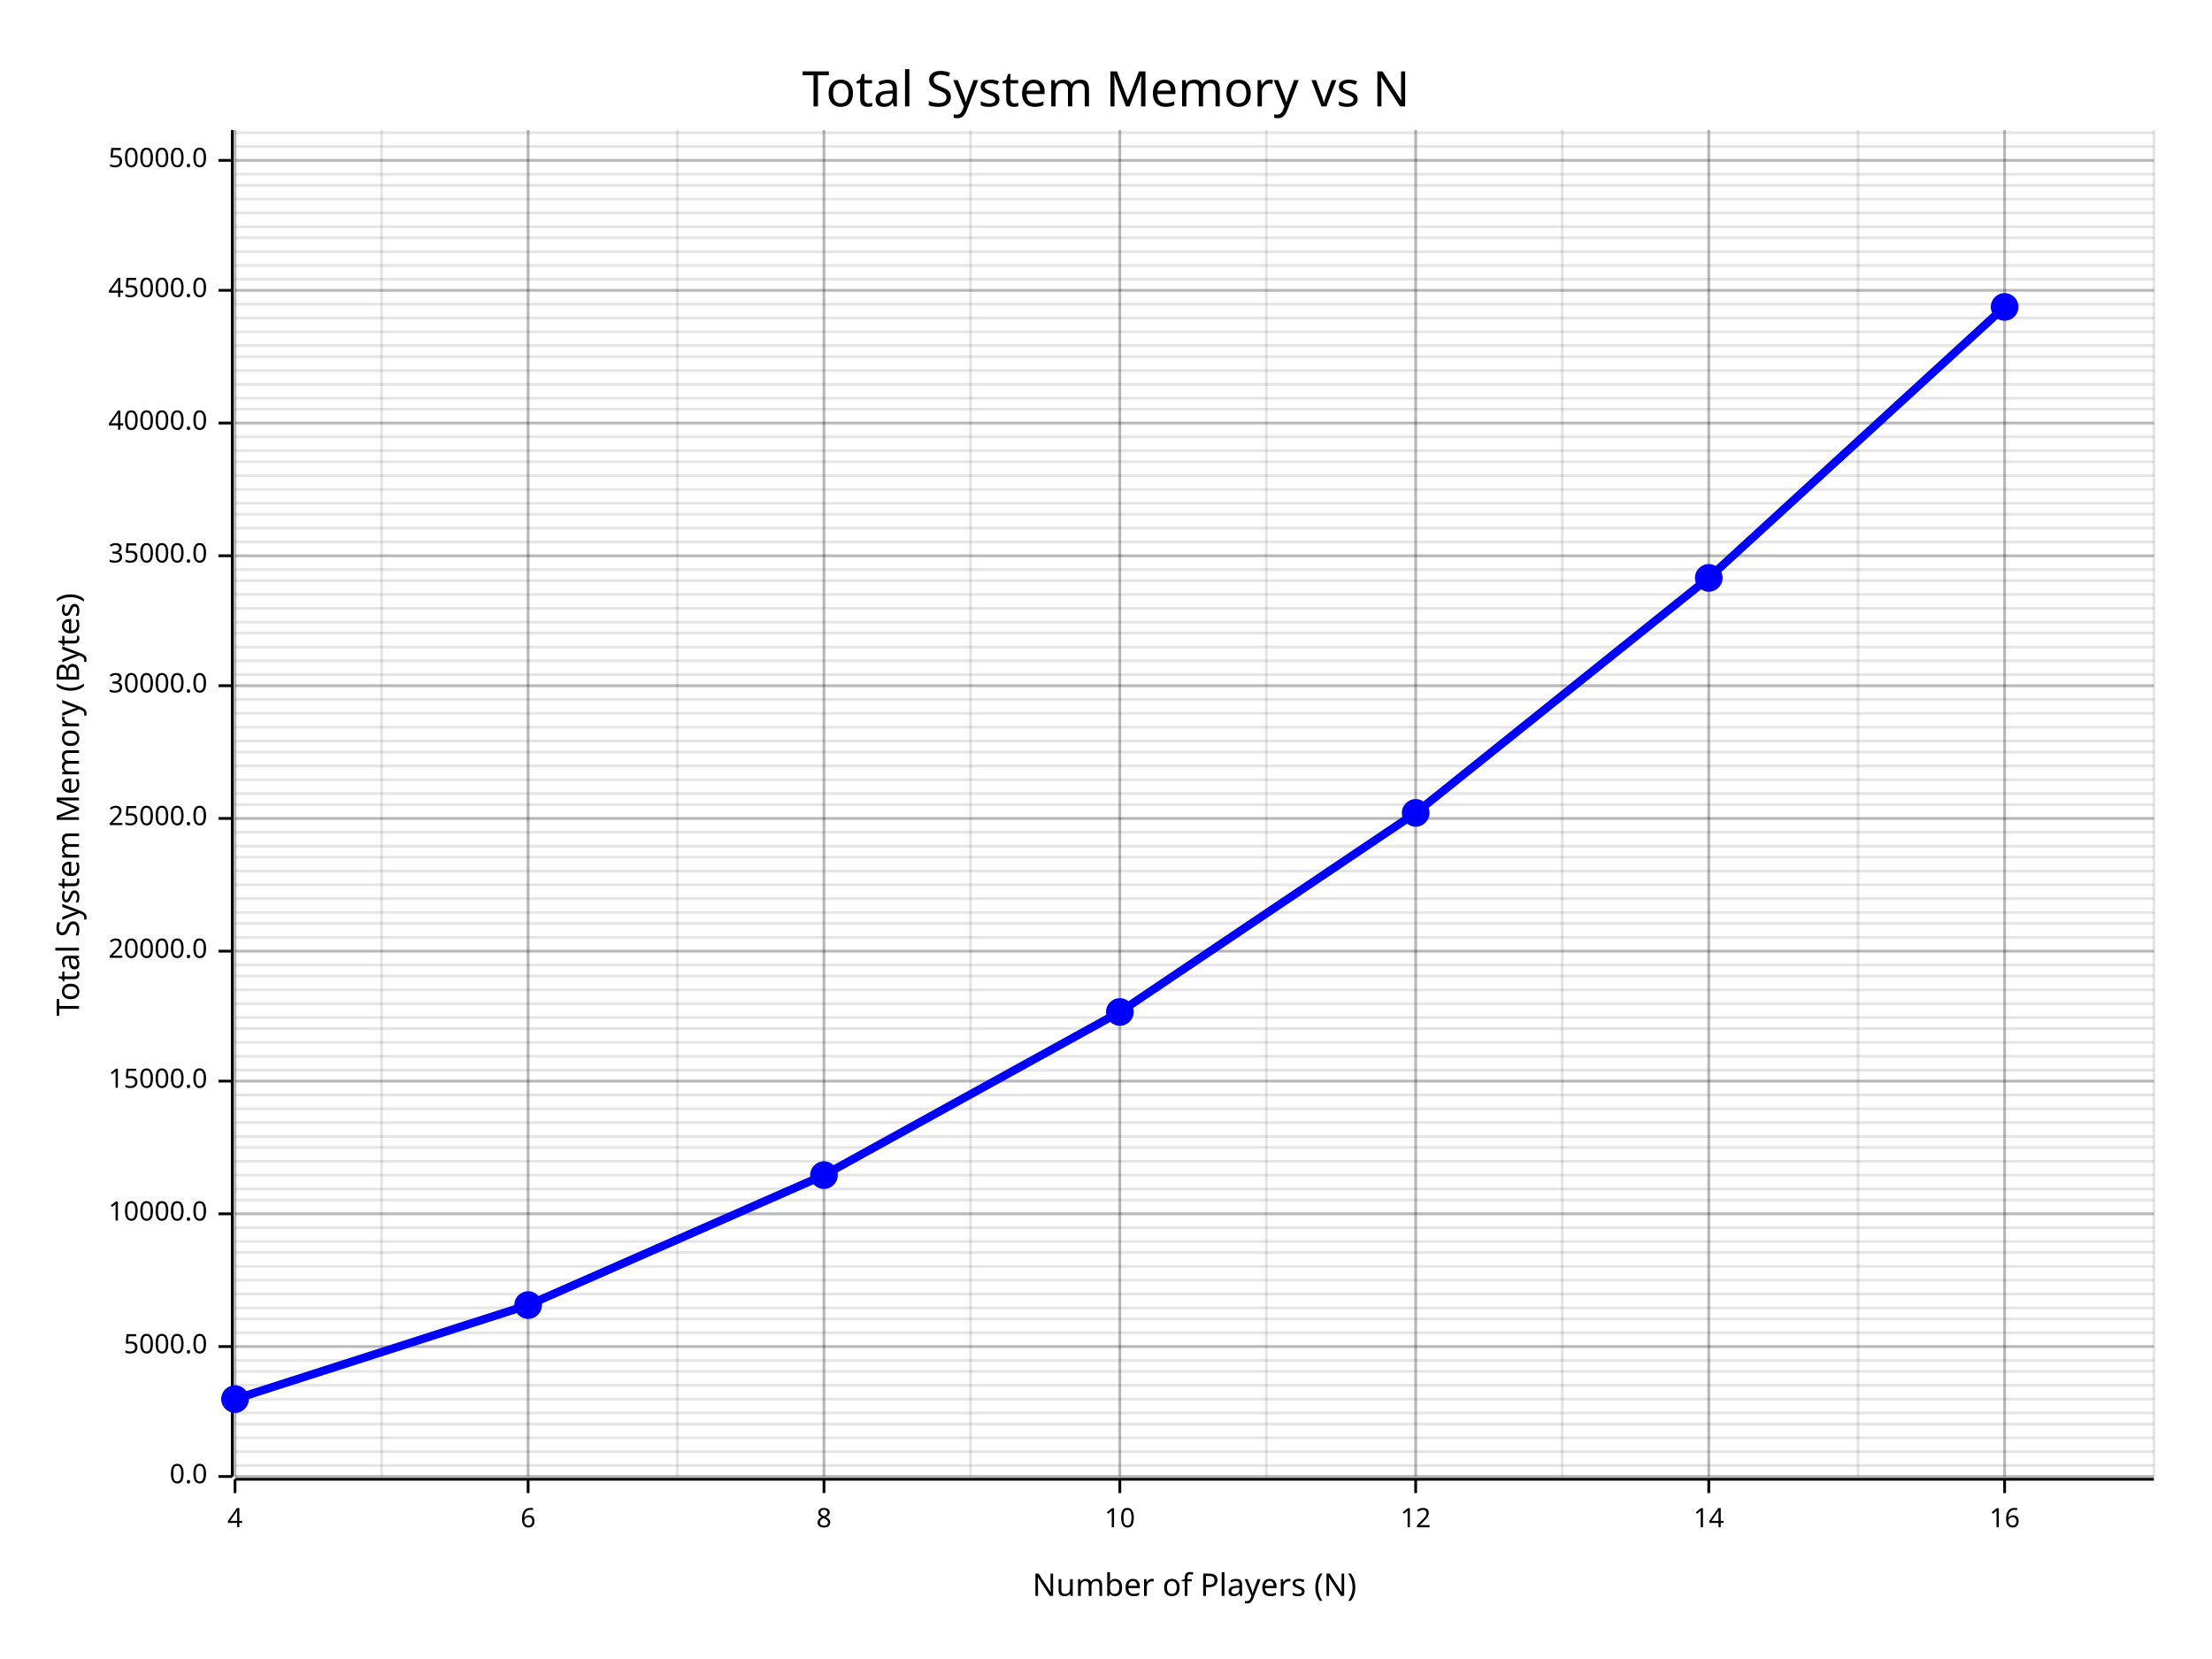
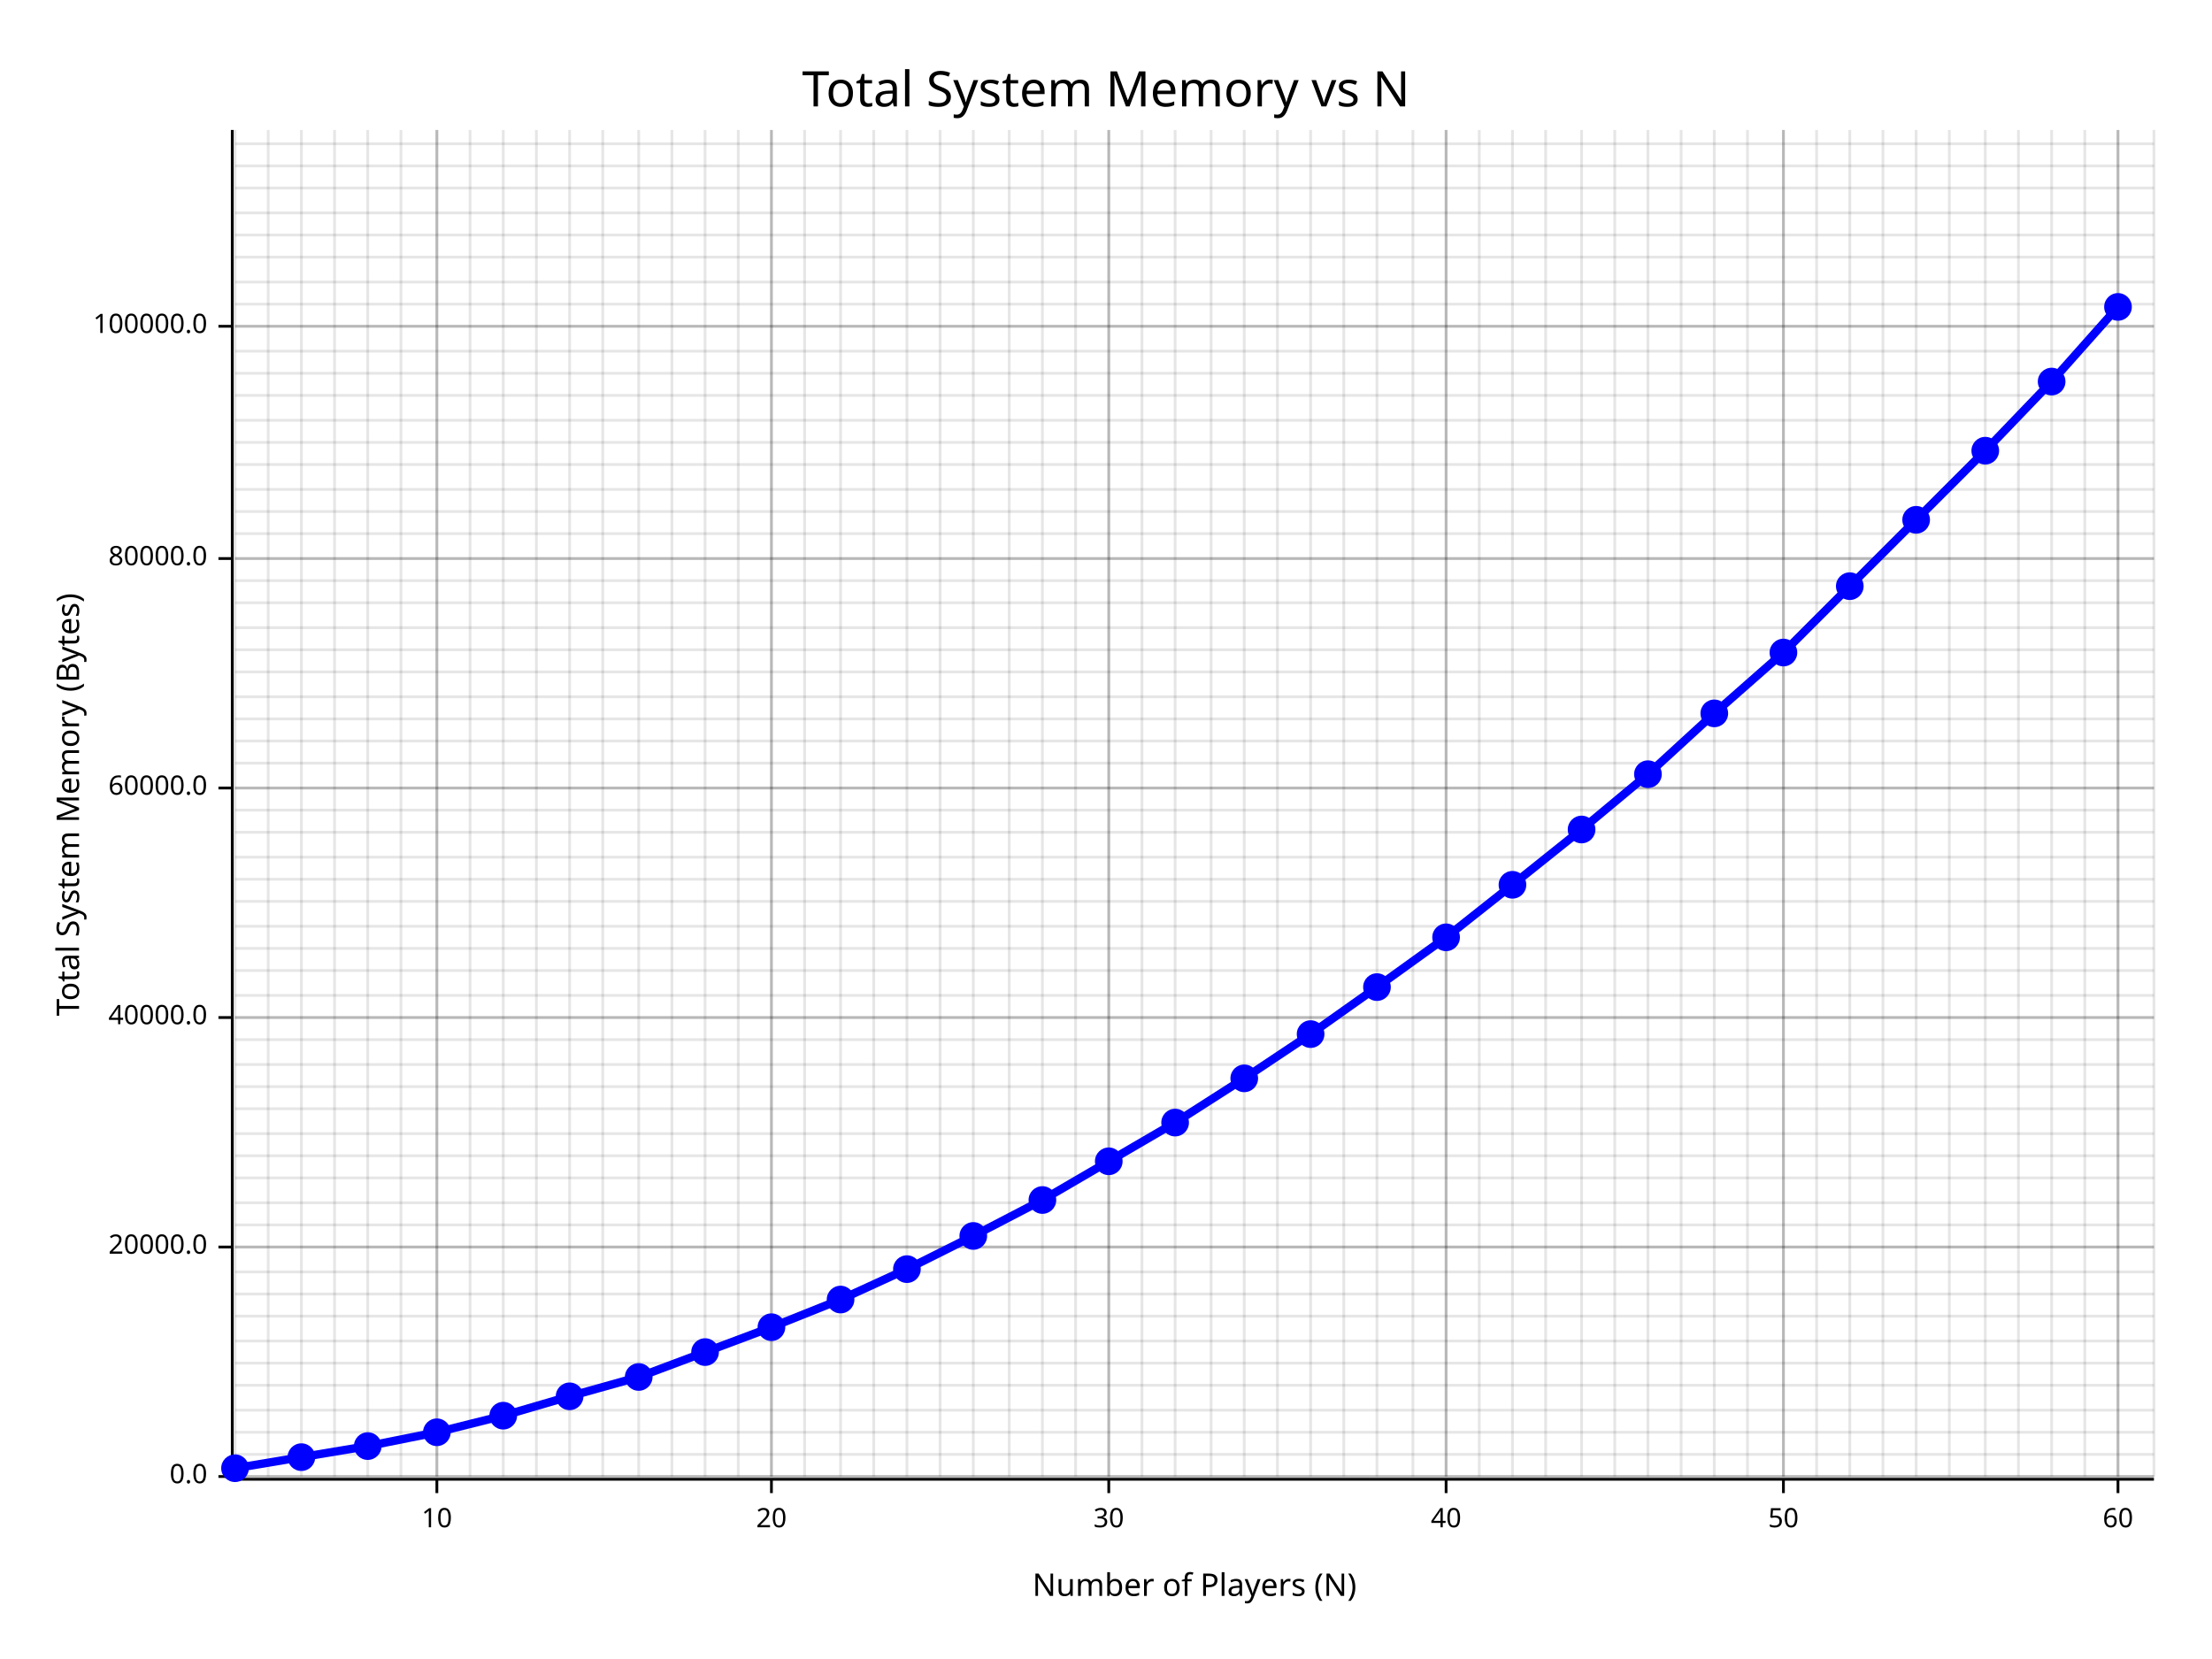
<svg xmlns="http://www.w3.org/2000/svg" width="800" height="600" viewBox="0 0 800 600">
  <rect x="0" y="0" width="800" height="600" opacity="1" fill="#FFFFFF" stroke="none" />
  <text x="400" y="25" dy="0.76em" text-anchor="middle" font-family="sans-serif" font-size="17.742" opacity="1" fill="#000000">
Total System Memory vs N
</text>
  <line opacity="0.1" stroke="#000000" stroke-width="1" x1="85" y1="534" x2="85" y2="47" />
-   <line opacity="0.1" stroke="#000000" stroke-width="1" x1="138" y1="534" x2="138" y2="47" />
-   <line opacity="0.1" stroke="#000000" stroke-width="1" x1="191" y1="534" x2="191" y2="47" />
-   <line opacity="0.1" stroke="#000000" stroke-width="1" x1="245" y1="534" x2="245" y2="47" />
-   <line opacity="0.1" stroke="#000000" stroke-width="1" x1="298" y1="534" x2="298" y2="47" />
-   <line opacity="0.1" stroke="#000000" stroke-width="1" x1="351" y1="534" x2="351" y2="47" />
-   <line opacity="0.1" stroke="#000000" stroke-width="1" x1="405" y1="534" x2="405" y2="47" />
-   <line opacity="0.1" stroke="#000000" stroke-width="1" x1="458" y1="534" x2="458" y2="47" />
-   <line opacity="0.1" stroke="#000000" stroke-width="1" x1="512" y1="534" x2="512" y2="47" />
-   <line opacity="0.1" stroke="#000000" stroke-width="1" x1="565" y1="534" x2="565" y2="47" />
-   <line opacity="0.1" stroke="#000000" stroke-width="1" x1="618" y1="534" x2="618" y2="47" />
-   <line opacity="0.1" stroke="#000000" stroke-width="1" x1="672" y1="534" x2="672" y2="47" />
-   <line opacity="0.1" stroke="#000000" stroke-width="1" x1="725" y1="534" x2="725" y2="47" />
+   <line opacity="0.1" stroke="#000000" stroke-width="1" x1="97" y1="534" x2="97" y2="47" />
+   <line opacity="0.1" stroke="#000000" stroke-width="1" x1="109" y1="534" x2="109" y2="47" />
+   <line opacity="0.1" stroke="#000000" stroke-width="1" x1="121" y1="534" x2="121" y2="47" />
+   <line opacity="0.1" stroke="#000000" stroke-width="1" x1="133" y1="534" x2="133" y2="47" />
+   <line opacity="0.1" stroke="#000000" stroke-width="1" x1="145" y1="534" x2="145" y2="47" />
+   <line opacity="0.1" stroke="#000000" stroke-width="1" x1="158" y1="534" x2="158" y2="47" />
+   <line opacity="0.1" stroke="#000000" stroke-width="1" x1="170" y1="534" x2="170" y2="47" />
+   <line opacity="0.1" stroke="#000000" stroke-width="1" x1="182" y1="534" x2="182" y2="47" />
+   <line opacity="0.1" stroke="#000000" stroke-width="1" x1="194" y1="534" x2="194" y2="47" />
+   <line opacity="0.1" stroke="#000000" stroke-width="1" x1="206" y1="534" x2="206" y2="47" />
+   <line opacity="0.1" stroke="#000000" stroke-width="1" x1="218" y1="534" x2="218" y2="47" />
+   <line opacity="0.1" stroke="#000000" stroke-width="1" x1="231" y1="534" x2="231" y2="47" />
+   <line opacity="0.1" stroke="#000000" stroke-width="1" x1="243" y1="534" x2="243" y2="47" />
+   <line opacity="0.1" stroke="#000000" stroke-width="1" x1="255" y1="534" x2="255" y2="47" />
+   <line opacity="0.1" stroke="#000000" stroke-width="1" x1="267" y1="534" x2="267" y2="47" />
+   <line opacity="0.1" stroke="#000000" stroke-width="1" x1="279" y1="534" x2="279" y2="47" />
+   <line opacity="0.1" stroke="#000000" stroke-width="1" x1="291" y1="534" x2="291" y2="47" />
+   <line opacity="0.1" stroke="#000000" stroke-width="1" x1="304" y1="534" x2="304" y2="47" />
+   <line opacity="0.1" stroke="#000000" stroke-width="1" x1="316" y1="534" x2="316" y2="47" />
+   <line opacity="0.1" stroke="#000000" stroke-width="1" x1="328" y1="534" x2="328" y2="47" />
+   <line opacity="0.1" stroke="#000000" stroke-width="1" x1="340" y1="534" x2="340" y2="47" />
+   <line opacity="0.1" stroke="#000000" stroke-width="1" x1="352" y1="534" x2="352" y2="47" />
+   <line opacity="0.1" stroke="#000000" stroke-width="1" x1="365" y1="534" x2="365" y2="47" />
+   <line opacity="0.1" stroke="#000000" stroke-width="1" x1="377" y1="534" x2="377" y2="47" />
+   <line opacity="0.1" stroke="#000000" stroke-width="1" x1="389" y1="534" x2="389" y2="47" />
+   <line opacity="0.1" stroke="#000000" stroke-width="1" x1="401" y1="534" x2="401" y2="47" />
+   <line opacity="0.1" stroke="#000000" stroke-width="1" x1="413" y1="534" x2="413" y2="47" />
+   <line opacity="0.1" stroke="#000000" stroke-width="1" x1="425" y1="534" x2="425" y2="47" />
+   <line opacity="0.1" stroke="#000000" stroke-width="1" x1="438" y1="534" x2="438" y2="47" />
+   <line opacity="0.1" stroke="#000000" stroke-width="1" x1="450" y1="534" x2="450" y2="47" />
+   <line opacity="0.1" stroke="#000000" stroke-width="1" x1="462" y1="534" x2="462" y2="47" />
+   <line opacity="0.1" stroke="#000000" stroke-width="1" x1="474" y1="534" x2="474" y2="47" />
+   <line opacity="0.1" stroke="#000000" stroke-width="1" x1="486" y1="534" x2="486" y2="47" />
+   <line opacity="0.1" stroke="#000000" stroke-width="1" x1="498" y1="534" x2="498" y2="47" />
+   <line opacity="0.1" stroke="#000000" stroke-width="1" x1="511" y1="534" x2="511" y2="47" />
+   <line opacity="0.1" stroke="#000000" stroke-width="1" x1="523" y1="534" x2="523" y2="47" />
+   <line opacity="0.1" stroke="#000000" stroke-width="1" x1="535" y1="534" x2="535" y2="47" />
+   <line opacity="0.1" stroke="#000000" stroke-width="1" x1="547" y1="534" x2="547" y2="47" />
+   <line opacity="0.1" stroke="#000000" stroke-width="1" x1="559" y1="534" x2="559" y2="47" />
+   <line opacity="0.1" stroke="#000000" stroke-width="1" x1="572" y1="534" x2="572" y2="47" />
+   <line opacity="0.1" stroke="#000000" stroke-width="1" x1="584" y1="534" x2="584" y2="47" />
+   <line opacity="0.1" stroke="#000000" stroke-width="1" x1="596" y1="534" x2="596" y2="47" />
+   <line opacity="0.1" stroke="#000000" stroke-width="1" x1="608" y1="534" x2="608" y2="47" />
+   <line opacity="0.1" stroke="#000000" stroke-width="1" x1="620" y1="534" x2="620" y2="47" />
+   <line opacity="0.1" stroke="#000000" stroke-width="1" x1="632" y1="534" x2="632" y2="47" />
+   <line opacity="0.1" stroke="#000000" stroke-width="1" x1="645" y1="534" x2="645" y2="47" />
+   <line opacity="0.1" stroke="#000000" stroke-width="1" x1="657" y1="534" x2="657" y2="47" />
+   <line opacity="0.1" stroke="#000000" stroke-width="1" x1="669" y1="534" x2="669" y2="47" />
+   <line opacity="0.1" stroke="#000000" stroke-width="1" x1="681" y1="534" x2="681" y2="47" />
+   <line opacity="0.1" stroke="#000000" stroke-width="1" x1="693" y1="534" x2="693" y2="47" />
+   <line opacity="0.1" stroke="#000000" stroke-width="1" x1="705" y1="534" x2="705" y2="47" />
+   <line opacity="0.1" stroke="#000000" stroke-width="1" x1="718" y1="534" x2="718" y2="47" />
+   <line opacity="0.1" stroke="#000000" stroke-width="1" x1="730" y1="534" x2="730" y2="47" />
+   <line opacity="0.1" stroke="#000000" stroke-width="1" x1="742" y1="534" x2="742" y2="47" />
+   <line opacity="0.1" stroke="#000000" stroke-width="1" x1="754" y1="534" x2="754" y2="47" />
+   <line opacity="0.1" stroke="#000000" stroke-width="1" x1="766" y1="534" x2="766" y2="47" />
  <line opacity="0.1" stroke="#000000" stroke-width="1" x1="779" y1="534" x2="779" y2="47" />
  <line opacity="0.1" stroke="#000000" stroke-width="1" x1="85" y1="534" x2="779" y2="534" />
-   <line opacity="0.1" stroke="#000000" stroke-width="1" x1="85" y1="530" x2="779" y2="530" />
-   <line opacity="0.1" stroke="#000000" stroke-width="1" x1="85" y1="525" x2="779" y2="525" />
-   <line opacity="0.1" stroke="#000000" stroke-width="1" x1="85" y1="520" x2="779" y2="520" />
-   <line opacity="0.1" stroke="#000000" stroke-width="1" x1="85" y1="515" x2="779" y2="515" />
-   <line opacity="0.1" stroke="#000000" stroke-width="1" x1="85" y1="511" x2="779" y2="511" />
-   <line opacity="0.1" stroke="#000000" stroke-width="1" x1="85" y1="506" x2="779" y2="506" />
+   <line opacity="0.1" stroke="#000000" stroke-width="1" x1="85" y1="526" x2="779" y2="526" />
+   <line opacity="0.1" stroke="#000000" stroke-width="1" x1="85" y1="518" x2="779" y2="518" />
+   <line opacity="0.1" stroke="#000000" stroke-width="1" x1="85" y1="510" x2="779" y2="510" />
  <line opacity="0.1" stroke="#000000" stroke-width="1" x1="85" y1="501" x2="779" y2="501" />
-   <line opacity="0.1" stroke="#000000" stroke-width="1" x1="85" y1="496" x2="779" y2="496" />
-   <line opacity="0.1" stroke="#000000" stroke-width="1" x1="85" y1="492" x2="779" y2="492" />
-   <line opacity="0.1" stroke="#000000" stroke-width="1" x1="85" y1="487" x2="779" y2="487" />
-   <line opacity="0.1" stroke="#000000" stroke-width="1" x1="85" y1="482" x2="779" y2="482" />
-   <line opacity="0.1" stroke="#000000" stroke-width="1" x1="85" y1="477" x2="779" y2="477" />
-   <line opacity="0.1" stroke="#000000" stroke-width="1" x1="85" y1="473" x2="779" y2="473" />
+   <line opacity="0.1" stroke="#000000" stroke-width="1" x1="85" y1="493" x2="779" y2="493" />
+   <line opacity="0.1" stroke="#000000" stroke-width="1" x1="85" y1="485" x2="779" y2="485" />
+   <line opacity="0.1" stroke="#000000" stroke-width="1" x1="85" y1="476" x2="779" y2="476" />
  <line opacity="0.1" stroke="#000000" stroke-width="1" x1="85" y1="468" x2="779" y2="468" />
-   <line opacity="0.1" stroke="#000000" stroke-width="1" x1="85" y1="463" x2="779" y2="463" />
-   <line opacity="0.1" stroke="#000000" stroke-width="1" x1="85" y1="458" x2="779" y2="458" />
-   <line opacity="0.1" stroke="#000000" stroke-width="1" x1="85" y1="453" x2="779" y2="453" />
-   <line opacity="0.1" stroke="#000000" stroke-width="1" x1="85" y1="449" x2="779" y2="449" />
-   <line opacity="0.1" stroke="#000000" stroke-width="1" x1="85" y1="444" x2="779" y2="444" />
-   <line opacity="0.1" stroke="#000000" stroke-width="1" x1="85" y1="439" x2="779" y2="439" />
-   <line opacity="0.1" stroke="#000000" stroke-width="1" x1="85" y1="434" x2="779" y2="434" />
-   <line opacity="0.1" stroke="#000000" stroke-width="1" x1="85" y1="430" x2="779" y2="430" />
-   <line opacity="0.1" stroke="#000000" stroke-width="1" x1="85" y1="425" x2="779" y2="425" />
-   <line opacity="0.1" stroke="#000000" stroke-width="1" x1="85" y1="420" x2="779" y2="420" />
-   <line opacity="0.1" stroke="#000000" stroke-width="1" x1="85" y1="415" x2="779" y2="415" />
-   <line opacity="0.1" stroke="#000000" stroke-width="1" x1="85" y1="411" x2="779" y2="411" />
-   <line opacity="0.1" stroke="#000000" stroke-width="1" x1="85" y1="406" x2="779" y2="406" />
+   <line opacity="0.1" stroke="#000000" stroke-width="1" x1="85" y1="460" x2="779" y2="460" />
+   <line opacity="0.1" stroke="#000000" stroke-width="1" x1="85" y1="451" x2="779" y2="451" />
+   <line opacity="0.1" stroke="#000000" stroke-width="1" x1="85" y1="443" x2="779" y2="443" />
+   <line opacity="0.1" stroke="#000000" stroke-width="1" x1="85" y1="435" x2="779" y2="435" />
+   <line opacity="0.1" stroke="#000000" stroke-width="1" x1="85" y1="426" x2="779" y2="426" />
+   <line opacity="0.1" stroke="#000000" stroke-width="1" x1="85" y1="418" x2="779" y2="418" />
+   <line opacity="0.1" stroke="#000000" stroke-width="1" x1="85" y1="410" x2="779" y2="410" />
  <line opacity="0.1" stroke="#000000" stroke-width="1" x1="85" y1="401" x2="779" y2="401" />
-   <line opacity="0.1" stroke="#000000" stroke-width="1" x1="85" y1="396" x2="779" y2="396" />
-   <line opacity="0.1" stroke="#000000" stroke-width="1" x1="85" y1="391" x2="779" y2="391" />
-   <line opacity="0.1" stroke="#000000" stroke-width="1" x1="85" y1="387" x2="779" y2="387" />
-   <line opacity="0.1" stroke="#000000" stroke-width="1" x1="85" y1="382" x2="779" y2="382" />
-   <line opacity="0.1" stroke="#000000" stroke-width="1" x1="85" y1="377" x2="779" y2="377" />
-   <line opacity="0.1" stroke="#000000" stroke-width="1" x1="85" y1="372" x2="779" y2="372" />
+   <line opacity="0.1" stroke="#000000" stroke-width="1" x1="85" y1="393" x2="779" y2="393" />
+   <line opacity="0.1" stroke="#000000" stroke-width="1" x1="85" y1="385" x2="779" y2="385" />
+   <line opacity="0.1" stroke="#000000" stroke-width="1" x1="85" y1="376" x2="779" y2="376" />
  <line opacity="0.1" stroke="#000000" stroke-width="1" x1="85" y1="368" x2="779" y2="368" />
-   <line opacity="0.1" stroke="#000000" stroke-width="1" x1="85" y1="363" x2="779" y2="363" />
-   <line opacity="0.1" stroke="#000000" stroke-width="1" x1="85" y1="358" x2="779" y2="358" />
-   <line opacity="0.1" stroke="#000000" stroke-width="1" x1="85" y1="353" x2="779" y2="353" />
-   <line opacity="0.1" stroke="#000000" stroke-width="1" x1="85" y1="349" x2="779" y2="349" />
-   <line opacity="0.1" stroke="#000000" stroke-width="1" x1="85" y1="344" x2="779" y2="344" />
-   <line opacity="0.1" stroke="#000000" stroke-width="1" x1="85" y1="339" x2="779" y2="339" />
-   <line opacity="0.1" stroke="#000000" stroke-width="1" x1="85" y1="334" x2="779" y2="334" />
-   <line opacity="0.1" stroke="#000000" stroke-width="1" x1="85" y1="330" x2="779" y2="330" />
-   <line opacity="0.1" stroke="#000000" stroke-width="1" x1="85" y1="325" x2="779" y2="325" />
-   <line opacity="0.1" stroke="#000000" stroke-width="1" x1="85" y1="320" x2="779" y2="320" />
-   <line opacity="0.1" stroke="#000000" stroke-width="1" x1="85" y1="315" x2="779" y2="315" />
+   <line opacity="0.1" stroke="#000000" stroke-width="1" x1="85" y1="360" x2="779" y2="360" />
+   <line opacity="0.1" stroke="#000000" stroke-width="1" x1="85" y1="351" x2="779" y2="351" />
+   <line opacity="0.1" stroke="#000000" stroke-width="1" x1="85" y1="343" x2="779" y2="343" />
+   <line opacity="0.1" stroke="#000000" stroke-width="1" x1="85" y1="335" x2="779" y2="335" />
+   <line opacity="0.1" stroke="#000000" stroke-width="1" x1="85" y1="326" x2="779" y2="326" />
+   <line opacity="0.1" stroke="#000000" stroke-width="1" x1="85" y1="318" x2="779" y2="318" />
  <line opacity="0.1" stroke="#000000" stroke-width="1" x1="85" y1="310" x2="779" y2="310" />
-   <line opacity="0.1" stroke="#000000" stroke-width="1" x1="85" y1="306" x2="779" y2="306" />
  <line opacity="0.1" stroke="#000000" stroke-width="1" x1="85" y1="301" x2="779" y2="301" />
-   <line opacity="0.1" stroke="#000000" stroke-width="1" x1="85" y1="296" x2="779" y2="296" />
-   <line opacity="0.1" stroke="#000000" stroke-width="1" x1="85" y1="291" x2="779" y2="291" />
-   <line opacity="0.1" stroke="#000000" stroke-width="1" x1="85" y1="287" x2="779" y2="287" />
-   <line opacity="0.1" stroke="#000000" stroke-width="1" x1="85" y1="282" x2="779" y2="282" />
-   <line opacity="0.1" stroke="#000000" stroke-width="1" x1="85" y1="277" x2="779" y2="277" />
-   <line opacity="0.1" stroke="#000000" stroke-width="1" x1="85" y1="272" x2="779" y2="272" />
+   <line opacity="0.1" stroke="#000000" stroke-width="1" x1="85" y1="293" x2="779" y2="293" />
+   <line opacity="0.1" stroke="#000000" stroke-width="1" x1="85" y1="285" x2="779" y2="285" />
+   <line opacity="0.1" stroke="#000000" stroke-width="1" x1="85" y1="276" x2="779" y2="276" />
  <line opacity="0.1" stroke="#000000" stroke-width="1" x1="85" y1="268" x2="779" y2="268" />
-   <line opacity="0.1" stroke="#000000" stroke-width="1" x1="85" y1="263" x2="779" y2="263" />
-   <line opacity="0.1" stroke="#000000" stroke-width="1" x1="85" y1="258" x2="779" y2="258" />
-   <line opacity="0.1" stroke="#000000" stroke-width="1" x1="85" y1="253" x2="779" y2="253" />
-   <line opacity="0.1" stroke="#000000" stroke-width="1" x1="85" y1="248" x2="779" y2="248" />
-   <line opacity="0.1" stroke="#000000" stroke-width="1" x1="85" y1="244" x2="779" y2="244" />
-   <line opacity="0.1" stroke="#000000" stroke-width="1" x1="85" y1="239" x2="779" y2="239" />
-   <line opacity="0.1" stroke="#000000" stroke-width="1" x1="85" y1="234" x2="779" y2="234" />
-   <line opacity="0.1" stroke="#000000" stroke-width="1" x1="85" y1="229" x2="779" y2="229" />
-   <line opacity="0.1" stroke="#000000" stroke-width="1" x1="85" y1="225" x2="779" y2="225" />
-   <line opacity="0.1" stroke="#000000" stroke-width="1" x1="85" y1="220" x2="779" y2="220" />
-   <line opacity="0.1" stroke="#000000" stroke-width="1" x1="85" y1="215" x2="779" y2="215" />
+   <line opacity="0.1" stroke="#000000" stroke-width="1" x1="85" y1="260" x2="779" y2="260" />
+   <line opacity="0.1" stroke="#000000" stroke-width="1" x1="85" y1="252" x2="779" y2="252" />
+   <line opacity="0.1" stroke="#000000" stroke-width="1" x1="85" y1="243" x2="779" y2="243" />
+   <line opacity="0.1" stroke="#000000" stroke-width="1" x1="85" y1="235" x2="779" y2="235" />
+   <line opacity="0.1" stroke="#000000" stroke-width="1" x1="85" y1="227" x2="779" y2="227" />
+   <line opacity="0.1" stroke="#000000" stroke-width="1" x1="85" y1="218" x2="779" y2="218" />
  <line opacity="0.1" stroke="#000000" stroke-width="1" x1="85" y1="210" x2="779" y2="210" />
-   <line opacity="0.1" stroke="#000000" stroke-width="1" x1="85" y1="206" x2="779" y2="206" />
-   <line opacity="0.1" stroke="#000000" stroke-width="1" x1="85" y1="201" x2="779" y2="201" />
-   <line opacity="0.1" stroke="#000000" stroke-width="1" x1="85" y1="196" x2="779" y2="196" />
-   <line opacity="0.1" stroke="#000000" stroke-width="1" x1="85" y1="191" x2="779" y2="191" />
-   <line opacity="0.1" stroke="#000000" stroke-width="1" x1="85" y1="186" x2="779" y2="186" />
-   <line opacity="0.1" stroke="#000000" stroke-width="1" x1="85" y1="182" x2="779" y2="182" />
+   <line opacity="0.1" stroke="#000000" stroke-width="1" x1="85" y1="202" x2="779" y2="202" />
+   <line opacity="0.1" stroke="#000000" stroke-width="1" x1="85" y1="193" x2="779" y2="193" />
+   <line opacity="0.1" stroke="#000000" stroke-width="1" x1="85" y1="185" x2="779" y2="185" />
  <line opacity="0.1" stroke="#000000" stroke-width="1" x1="85" y1="177" x2="779" y2="177" />
-   <line opacity="0.1" stroke="#000000" stroke-width="1" x1="85" y1="172" x2="779" y2="172" />
-   <line opacity="0.1" stroke="#000000" stroke-width="1" x1="85" y1="167" x2="779" y2="167" />
-   <line opacity="0.1" stroke="#000000" stroke-width="1" x1="85" y1="163" x2="779" y2="163" />
-   <line opacity="0.1" stroke="#000000" stroke-width="1" x1="85" y1="158" x2="779" y2="158" />
-   <line opacity="0.1" stroke="#000000" stroke-width="1" x1="85" y1="153" x2="779" y2="153" />
-   <line opacity="0.1" stroke="#000000" stroke-width="1" x1="85" y1="148" x2="779" y2="148" />
-   <line opacity="0.1" stroke="#000000" stroke-width="1" x1="85" y1="144" x2="779" y2="144" />
-   <line opacity="0.1" stroke="#000000" stroke-width="1" x1="85" y1="139" x2="779" y2="139" />
-   <line opacity="0.1" stroke="#000000" stroke-width="1" x1="85" y1="134" x2="779" y2="134" />
-   <line opacity="0.1" stroke="#000000" stroke-width="1" x1="85" y1="129" x2="779" y2="129" />
-   <line opacity="0.1" stroke="#000000" stroke-width="1" x1="85" y1="125" x2="779" y2="125" />
-   <line opacity="0.1" stroke="#000000" stroke-width="1" x1="85" y1="120" x2="779" y2="120" />
-   <line opacity="0.1" stroke="#000000" stroke-width="1" x1="85" y1="115" x2="779" y2="115" />
+   <line opacity="0.1" stroke="#000000" stroke-width="1" x1="85" y1="168" x2="779" y2="168" />
+   <line opacity="0.1" stroke="#000000" stroke-width="1" x1="85" y1="160" x2="779" y2="160" />
+   <line opacity="0.1" stroke="#000000" stroke-width="1" x1="85" y1="152" x2="779" y2="152" />
+   <line opacity="0.1" stroke="#000000" stroke-width="1" x1="85" y1="143" x2="779" y2="143" />
+   <line opacity="0.1" stroke="#000000" stroke-width="1" x1="85" y1="135" x2="779" y2="135" />
+   <line opacity="0.1" stroke="#000000" stroke-width="1" x1="85" y1="127" x2="779" y2="127" />
+   <line opacity="0.1" stroke="#000000" stroke-width="1" x1="85" y1="118" x2="779" y2="118" />
  <line opacity="0.1" stroke="#000000" stroke-width="1" x1="85" y1="110" x2="779" y2="110" />
-   <line opacity="0.1" stroke="#000000" stroke-width="1" x1="85" y1="105" x2="779" y2="105" />
-   <line opacity="0.1" stroke="#000000" stroke-width="1" x1="85" y1="101" x2="779" y2="101" />
-   <line opacity="0.1" stroke="#000000" stroke-width="1" x1="85" y1="96" x2="779" y2="96" />
-   <line opacity="0.1" stroke="#000000" stroke-width="1" x1="85" y1="91" x2="779" y2="91" />
-   <line opacity="0.1" stroke="#000000" stroke-width="1" x1="85" y1="86" x2="779" y2="86" />
-   <line opacity="0.1" stroke="#000000" stroke-width="1" x1="85" y1="82" x2="779" y2="82" />
+   <line opacity="0.1" stroke="#000000" stroke-width="1" x1="85" y1="102" x2="779" y2="102" />
+   <line opacity="0.1" stroke="#000000" stroke-width="1" x1="85" y1="93" x2="779" y2="93" />
+   <line opacity="0.1" stroke="#000000" stroke-width="1" x1="85" y1="85" x2="779" y2="85" />
  <line opacity="0.1" stroke="#000000" stroke-width="1" x1="85" y1="77" x2="779" y2="77" />
-   <line opacity="0.1" stroke="#000000" stroke-width="1" x1="85" y1="72" x2="779" y2="72" />
-   <line opacity="0.1" stroke="#000000" stroke-width="1" x1="85" y1="67" x2="779" y2="67" />
-   <line opacity="0.1" stroke="#000000" stroke-width="1" x1="85" y1="63" x2="779" y2="63" />
-   <line opacity="0.1" stroke="#000000" stroke-width="1" x1="85" y1="58" x2="779" y2="58" />
-   <line opacity="0.1" stroke="#000000" stroke-width="1" x1="85" y1="53" x2="779" y2="53" />
-   <line opacity="0.1" stroke="#000000" stroke-width="1" x1="85" y1="48" x2="779" y2="48" />
+   <line opacity="0.1" stroke="#000000" stroke-width="1" x1="85" y1="68" x2="779" y2="68" />
+   <line opacity="0.1" stroke="#000000" stroke-width="1" x1="85" y1="60" x2="779" y2="60" />
+   <line opacity="0.1" stroke="#000000" stroke-width="1" x1="85" y1="52" x2="779" y2="52" />
  <text x="20" y="291" dy="0.76em" text-anchor="middle" font-family="sans-serif" font-size="11.29" opacity="1" fill="#000000" transform="rotate(270, 20, 291)">
Total System Memory (Bytes)
</text>
  <text x="432" y="580" dy="-0.5ex" text-anchor="middle" font-family="sans-serif" font-size="11.29" opacity="1" fill="#000000">
Number of Players (N)
</text>
-   <line opacity="0.2" stroke="#000000" stroke-width="1" x1="85" y1="534" x2="85" y2="47" />
-   <line opacity="0.2" stroke="#000000" stroke-width="1" x1="191" y1="534" x2="191" y2="47" />
-   <line opacity="0.2" stroke="#000000" stroke-width="1" x1="298" y1="534" x2="298" y2="47" />
-   <line opacity="0.2" stroke="#000000" stroke-width="1" x1="405" y1="534" x2="405" y2="47" />
-   <line opacity="0.2" stroke="#000000" stroke-width="1" x1="512" y1="534" x2="512" y2="47" />
-   <line opacity="0.2" stroke="#000000" stroke-width="1" x1="618" y1="534" x2="618" y2="47" />
-   <line opacity="0.2" stroke="#000000" stroke-width="1" x1="725" y1="534" x2="725" y2="47" />
+   <line opacity="0.2" stroke="#000000" stroke-width="1" x1="158" y1="534" x2="158" y2="47" />
+   <line opacity="0.2" stroke="#000000" stroke-width="1" x1="279" y1="534" x2="279" y2="47" />
+   <line opacity="0.2" stroke="#000000" stroke-width="1" x1="401" y1="534" x2="401" y2="47" />
+   <line opacity="0.2" stroke="#000000" stroke-width="1" x1="523" y1="534" x2="523" y2="47" />
+   <line opacity="0.2" stroke="#000000" stroke-width="1" x1="645" y1="534" x2="645" y2="47" />
+   <line opacity="0.2" stroke="#000000" stroke-width="1" x1="766" y1="534" x2="766" y2="47" />
  <line opacity="0.2" stroke="#000000" stroke-width="1" x1="85" y1="534" x2="779" y2="534" />
-   <line opacity="0.2" stroke="#000000" stroke-width="1" x1="85" y1="487" x2="779" y2="487" />
-   <line opacity="0.2" stroke="#000000" stroke-width="1" x1="85" y1="439" x2="779" y2="439" />
-   <line opacity="0.2" stroke="#000000" stroke-width="1" x1="85" y1="391" x2="779" y2="391" />
-   <line opacity="0.2" stroke="#000000" stroke-width="1" x1="85" y1="344" x2="779" y2="344" />
-   <line opacity="0.2" stroke="#000000" stroke-width="1" x1="85" y1="296" x2="779" y2="296" />
-   <line opacity="0.2" stroke="#000000" stroke-width="1" x1="85" y1="248" x2="779" y2="248" />
-   <line opacity="0.2" stroke="#000000" stroke-width="1" x1="85" y1="201" x2="779" y2="201" />
-   <line opacity="0.2" stroke="#000000" stroke-width="1" x1="85" y1="153" x2="779" y2="153" />
-   <line opacity="0.2" stroke="#000000" stroke-width="1" x1="85" y1="105" x2="779" y2="105" />
-   <line opacity="0.2" stroke="#000000" stroke-width="1" x1="85" y1="58" x2="779" y2="58" />
+   <line opacity="0.2" stroke="#000000" stroke-width="1" x1="85" y1="451" x2="779" y2="451" />
+   <line opacity="0.2" stroke="#000000" stroke-width="1" x1="85" y1="368" x2="779" y2="368" />
+   <line opacity="0.2" stroke="#000000" stroke-width="1" x1="85" y1="285" x2="779" y2="285" />
+   <line opacity="0.2" stroke="#000000" stroke-width="1" x1="85" y1="202" x2="779" y2="202" />
+   <line opacity="0.2" stroke="#000000" stroke-width="1" x1="85" y1="118" x2="779" y2="118" />
  <polyline fill="none" opacity="1" stroke="#000000" stroke-width="1" points="84,47 84,534 " />
  <text x="75" y="534" dy="0.5ex" text-anchor="end" font-family="sans-serif" font-size="9.677" opacity="1" fill="#000000">
0.0
</text>
  <polyline fill="none" opacity="1" stroke="#000000" stroke-width="1" points="79,534 84,534 " />
-   <text x="75" y="487" dy="0.5ex" text-anchor="end" font-family="sans-serif" font-size="9.677" opacity="1" fill="#000000">
- 5000.0
- </text>
-   <polyline fill="none" opacity="1" stroke="#000000" stroke-width="1" points="79,487 84,487 " />
-   <text x="75" y="439" dy="0.5ex" text-anchor="end" font-family="sans-serif" font-size="9.677" opacity="1" fill="#000000">
- 10000.0
- </text>
-   <polyline fill="none" opacity="1" stroke="#000000" stroke-width="1" points="79,439 84,439 " />
-   <text x="75" y="391" dy="0.5ex" text-anchor="end" font-family="sans-serif" font-size="9.677" opacity="1" fill="#000000">
- 15000.0
- </text>
-   <polyline fill="none" opacity="1" stroke="#000000" stroke-width="1" points="79,391 84,391 " />
-   <text x="75" y="344" dy="0.5ex" text-anchor="end" font-family="sans-serif" font-size="9.677" opacity="1" fill="#000000">
+   <text x="75" y="451" dy="0.5ex" text-anchor="end" font-family="sans-serif" font-size="9.677" opacity="1" fill="#000000">
20000.0
</text>
-   <polyline fill="none" opacity="1" stroke="#000000" stroke-width="1" points="79,344 84,344 " />
-   <text x="75" y="296" dy="0.5ex" text-anchor="end" font-family="sans-serif" font-size="9.677" opacity="1" fill="#000000">
- 25000.0
- </text>
-   <polyline fill="none" opacity="1" stroke="#000000" stroke-width="1" points="79,296 84,296 " />
-   <text x="75" y="248" dy="0.5ex" text-anchor="end" font-family="sans-serif" font-size="9.677" opacity="1" fill="#000000">
- 30000.0
- </text>
-   <polyline fill="none" opacity="1" stroke="#000000" stroke-width="1" points="79,248 84,248 " />
-   <text x="75" y="201" dy="0.5ex" text-anchor="end" font-family="sans-serif" font-size="9.677" opacity="1" fill="#000000">
- 35000.0
- </text>
-   <polyline fill="none" opacity="1" stroke="#000000" stroke-width="1" points="79,201 84,201 " />
-   <text x="75" y="153" dy="0.5ex" text-anchor="end" font-family="sans-serif" font-size="9.677" opacity="1" fill="#000000">
+   <polyline fill="none" opacity="1" stroke="#000000" stroke-width="1" points="79,451 84,451 " />
+   <text x="75" y="368" dy="0.5ex" text-anchor="end" font-family="sans-serif" font-size="9.677" opacity="1" fill="#000000">
40000.0
</text>
-   <polyline fill="none" opacity="1" stroke="#000000" stroke-width="1" points="79,153 84,153 " />
-   <text x="75" y="105" dy="0.5ex" text-anchor="end" font-family="sans-serif" font-size="9.677" opacity="1" fill="#000000">
- 45000.0
- </text>
-   <polyline fill="none" opacity="1" stroke="#000000" stroke-width="1" points="79,105 84,105 " />
-   <text x="75" y="58" dy="0.5ex" text-anchor="end" font-family="sans-serif" font-size="9.677" opacity="1" fill="#000000">
- 50000.0
- </text>
-   <polyline fill="none" opacity="1" stroke="#000000" stroke-width="1" points="79,58 84,58 " />
+   <polyline fill="none" opacity="1" stroke="#000000" stroke-width="1" points="79,368 84,368 " />
+   <text x="75" y="285" dy="0.5ex" text-anchor="end" font-family="sans-serif" font-size="9.677" opacity="1" fill="#000000">
+ 60000.0
+ </text>
+   <polyline fill="none" opacity="1" stroke="#000000" stroke-width="1" points="79,285 84,285 " />
+   <text x="75" y="202" dy="0.5ex" text-anchor="end" font-family="sans-serif" font-size="9.677" opacity="1" fill="#000000">
+ 80000.0
+ </text>
+   <polyline fill="none" opacity="1" stroke="#000000" stroke-width="1" points="79,202 84,202 " />
+   <text x="75" y="118" dy="0.5ex" text-anchor="end" font-family="sans-serif" font-size="9.677" opacity="1" fill="#000000">
+ 100000.0
+ </text>
+   <polyline fill="none" opacity="1" stroke="#000000" stroke-width="1" points="79,118 84,118 " />
  <polyline fill="none" opacity="1" stroke="#000000" stroke-width="1" points="85,535 779,535 " />
-   <text x="85" y="545" dy="0.76em" text-anchor="middle" font-family="sans-serif" font-size="9.677" opacity="1" fill="#000000">
- 4
- </text>
-   <polyline fill="none" opacity="1" stroke="#000000" stroke-width="1" points="85,535 85,540 " />
-   <text x="191" y="545" dy="0.76em" text-anchor="middle" font-family="sans-serif" font-size="9.677" opacity="1" fill="#000000">
- 6
- </text>
-   <polyline fill="none" opacity="1" stroke="#000000" stroke-width="1" points="191,535 191,540 " />
-   <text x="298" y="545" dy="0.76em" text-anchor="middle" font-family="sans-serif" font-size="9.677" opacity="1" fill="#000000">
- 8
- </text>
-   <polyline fill="none" opacity="1" stroke="#000000" stroke-width="1" points="298,535 298,540 " />
-   <text x="405" y="545" dy="0.76em" text-anchor="middle" font-family="sans-serif" font-size="9.677" opacity="1" fill="#000000">
+   <text x="158" y="545" dy="0.76em" text-anchor="middle" font-family="sans-serif" font-size="9.677" opacity="1" fill="#000000">
10
</text>
-   <polyline fill="none" opacity="1" stroke="#000000" stroke-width="1" points="405,535 405,540 " />
-   <text x="512" y="545" dy="0.76em" text-anchor="middle" font-family="sans-serif" font-size="9.677" opacity="1" fill="#000000">
- 12
- </text>
-   <polyline fill="none" opacity="1" stroke="#000000" stroke-width="1" points="512,535 512,540 " />
-   <text x="618" y="545" dy="0.76em" text-anchor="middle" font-family="sans-serif" font-size="9.677" opacity="1" fill="#000000">
- 14
- </text>
-   <polyline fill="none" opacity="1" stroke="#000000" stroke-width="1" points="618,535 618,540 " />
-   <text x="725" y="545" dy="0.76em" text-anchor="middle" font-family="sans-serif" font-size="9.677" opacity="1" fill="#000000">
- 16
- </text>
-   <polyline fill="none" opacity="1" stroke="#000000" stroke-width="1" points="725,535 725,540 " />
-   <polyline fill="none" opacity="1" stroke="#0000FF" stroke-width="3" points="85,506 191,472 298,425 405,366 512,294 618,209 725,111 " />
-   <circle cx="85" cy="506" r="5" opacity="1" fill="#0000FF" stroke="none" stroke-width="1" />
-   <circle cx="191" cy="472" r="5" opacity="1" fill="#0000FF" stroke="none" stroke-width="1" />
-   <circle cx="298" cy="425" r="5" opacity="1" fill="#0000FF" stroke="none" stroke-width="1" />
-   <circle cx="405" cy="366" r="5" opacity="1" fill="#0000FF" stroke="none" stroke-width="1" />
-   <circle cx="512" cy="294" r="5" opacity="1" fill="#0000FF" stroke="none" stroke-width="1" />
-   <circle cx="618" cy="209" r="5" opacity="1" fill="#0000FF" stroke="none" stroke-width="1" />
-   <circle cx="725" cy="111" r="5" opacity="1" fill="#0000FF" stroke="none" stroke-width="1" />
+   <polyline fill="none" opacity="1" stroke="#000000" stroke-width="1" points="158,535 158,540 " />
+   <text x="279" y="545" dy="0.76em" text-anchor="middle" font-family="sans-serif" font-size="9.677" opacity="1" fill="#000000">
+ 20
+ </text>
+   <polyline fill="none" opacity="1" stroke="#000000" stroke-width="1" points="279,535 279,540 " />
+   <text x="401" y="545" dy="0.76em" text-anchor="middle" font-family="sans-serif" font-size="9.677" opacity="1" fill="#000000">
+ 30
+ </text>
+   <polyline fill="none" opacity="1" stroke="#000000" stroke-width="1" points="401,535 401,540 " />
+   <text x="523" y="545" dy="0.76em" text-anchor="middle" font-family="sans-serif" font-size="9.677" opacity="1" fill="#000000">
+ 40
+ </text>
+   <polyline fill="none" opacity="1" stroke="#000000" stroke-width="1" points="523,535 523,540 " />
+   <text x="645" y="545" dy="0.76em" text-anchor="middle" font-family="sans-serif" font-size="9.677" opacity="1" fill="#000000">
+ 50
+ </text>
+   <polyline fill="none" opacity="1" stroke="#000000" stroke-width="1" points="645,535 645,540 " />
+   <text x="766" y="545" dy="0.76em" text-anchor="middle" font-family="sans-serif" font-size="9.677" opacity="1" fill="#000000">
+ 60
+ </text>
+   <polyline fill="none" opacity="1" stroke="#000000" stroke-width="1" points="766,535 766,540 " />
+   <polyline fill="none" opacity="1" stroke="#0000FF" stroke-width="3" points="85,531 109,527 133,523 158,518 182,512 206,505 231,498 255,489 279,480 304,470 328,459 352,447 377,434 401,420 425,406 450,390 474,374 498,357 523,339 547,320 572,300 596,280 620,258 645,236 669,212 693,188 718,163 742,138 766,111 " />
+   <circle cx="85" cy="531" r="5" opacity="1" fill="#0000FF" stroke="none" stroke-width="1" />
+   <circle cx="109" cy="527" r="5" opacity="1" fill="#0000FF" stroke="none" stroke-width="1" />
+   <circle cx="133" cy="523" r="5" opacity="1" fill="#0000FF" stroke="none" stroke-width="1" />
+   <circle cx="158" cy="518" r="5" opacity="1" fill="#0000FF" stroke="none" stroke-width="1" />
+   <circle cx="182" cy="512" r="5" opacity="1" fill="#0000FF" stroke="none" stroke-width="1" />
+   <circle cx="206" cy="505" r="5" opacity="1" fill="#0000FF" stroke="none" stroke-width="1" />
+   <circle cx="231" cy="498" r="5" opacity="1" fill="#0000FF" stroke="none" stroke-width="1" />
+   <circle cx="255" cy="489" r="5" opacity="1" fill="#0000FF" stroke="none" stroke-width="1" />
+   <circle cx="279" cy="480" r="5" opacity="1" fill="#0000FF" stroke="none" stroke-width="1" />
+   <circle cx="304" cy="470" r="5" opacity="1" fill="#0000FF" stroke="none" stroke-width="1" />
+   <circle cx="328" cy="459" r="5" opacity="1" fill="#0000FF" stroke="none" stroke-width="1" />
+   <circle cx="352" cy="447" r="5" opacity="1" fill="#0000FF" stroke="none" stroke-width="1" />
+   <circle cx="377" cy="434" r="5" opacity="1" fill="#0000FF" stroke="none" stroke-width="1" />
+   <circle cx="401" cy="420" r="5" opacity="1" fill="#0000FF" stroke="none" stroke-width="1" />
+   <circle cx="425" cy="406" r="5" opacity="1" fill="#0000FF" stroke="none" stroke-width="1" />
+   <circle cx="450" cy="390" r="5" opacity="1" fill="#0000FF" stroke="none" stroke-width="1" />
+   <circle cx="474" cy="374" r="5" opacity="1" fill="#0000FF" stroke="none" stroke-width="1" />
+   <circle cx="498" cy="357" r="5" opacity="1" fill="#0000FF" stroke="none" stroke-width="1" />
+   <circle cx="523" cy="339" r="5" opacity="1" fill="#0000FF" stroke="none" stroke-width="1" />
+   <circle cx="547" cy="320" r="5" opacity="1" fill="#0000FF" stroke="none" stroke-width="1" />
+   <circle cx="572" cy="300" r="5" opacity="1" fill="#0000FF" stroke="none" stroke-width="1" />
+   <circle cx="596" cy="280" r="5" opacity="1" fill="#0000FF" stroke="none" stroke-width="1" />
+   <circle cx="620" cy="258" r="5" opacity="1" fill="#0000FF" stroke="none" stroke-width="1" />
+   <circle cx="645" cy="236" r="5" opacity="1" fill="#0000FF" stroke="none" stroke-width="1" />
+   <circle cx="669" cy="212" r="5" opacity="1" fill="#0000FF" stroke="none" stroke-width="1" />
+   <circle cx="693" cy="188" r="5" opacity="1" fill="#0000FF" stroke="none" stroke-width="1" />
+   <circle cx="718" cy="163" r="5" opacity="1" fill="#0000FF" stroke="none" stroke-width="1" />
+   <circle cx="742" cy="138" r="5" opacity="1" fill="#0000FF" stroke="none" stroke-width="1" />
+   <circle cx="766" cy="111" r="5" opacity="1" fill="#0000FF" stroke="none" stroke-width="1" />
</svg>
